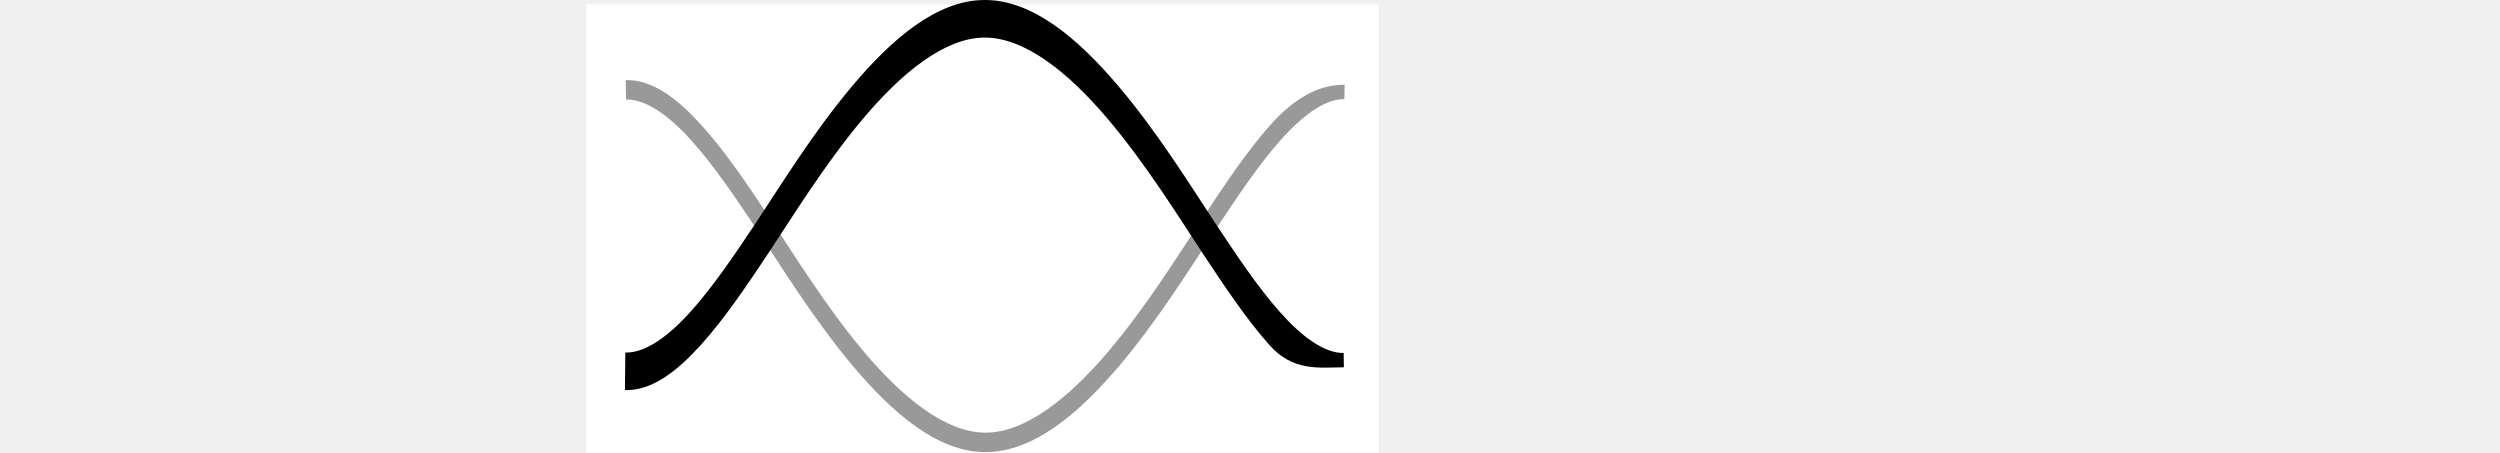
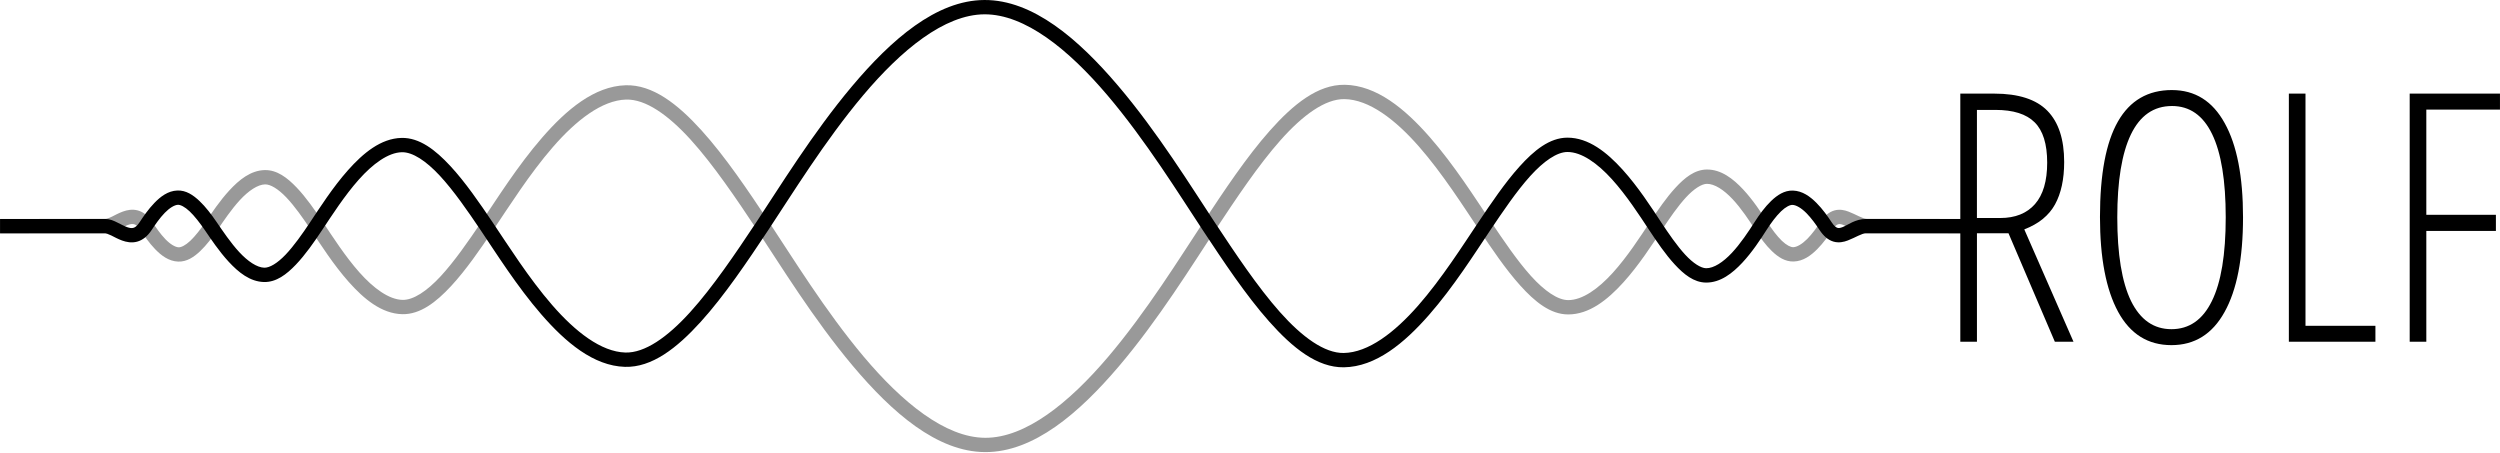
<svg xmlns="http://www.w3.org/2000/svg" version="1.1" id="svg5404" viewBox="0 0 239.57 43.325" height="12.227mm" width="67.612mm">
  <defs id="defs5406" />
  <g id="layer1" transform="translate(-99.33379,-491.5805)">
    <g style="stroke:none" transform="matrix(0.4571762,0,0,0.4571762,-450.641,-1123.22)" id="g4893" />
    <g transform="matrix(0.4276764,0,0,0.4276764,-409.3202,-1033.753)" id="g4901" />
    <g id="g4906" transform="matrix(0.4571762,0,0,0.4571762,-151.7357,-1123.22)" style="fill:#000000;stroke:none" />
    <g style="fill:#ffffff" id="g4910" transform="matrix(0.4276764,0,0,0.4276764,-110.415,-1033.753)" />
-     <g id="g4942" transform="matrix(0.1161614,0,0,0.1204291,23.30308,179.0214)" style="stroke:none">
-       <rect style="opacity:1;fill:#ffffff;fill-opacity:1;fill-rule:evenodd;stroke:none;stroke-width:0.511;stroke-linejoin:bevel;stroke-miterlimit:4;stroke-dasharray:none;stroke-dashoffset:0;stroke-opacity:1" id="rect4944" width="653.808" height="380.704" x="1138.089" y="2598.792" ry="0" />
+     <g id="g4942" transform="matrix(0.4571762,0,0,0.4571762,-450.641,-824.3153)" style="stroke:none">
+       <rect style="opacity:1;fill:#ffffff;fill-opacity:1;fill-rule:evenodd;stroke:none;stroke-width:0.67;stroke-linejoin:bevel;stroke-miterlimit:4;stroke-dasharray:none;stroke-dashoffset:0;stroke-opacity:1" id="rect4944" width="653.808" height="653.808" x="1138.089" y="2598.792" ry="0" />
    </g>
-     <path id="path4948" d="m 228.184,499.707 c -2.557,-0.037 -4.915,1.369 -7.16,3.898 -2.245,2.529 -4.395,5.775 -6.367,8.759 -2.224,3.365 -5.451,8.591 -9.157,12.949 -3.706,4.358 -7.879,7.744 -11.756,7.729 -3.842,-0.015 -7.979,-3.423 -11.649,-7.784 -3.67,-4.36 -6.863,-9.57 -9.073,-12.896 -2.006,-3.019 -4.191,-6.272 -6.472,-8.79 -2.281,-2.518 -4.681,-4.389 -7.263,-4.314 l 0.039,1.864 c 1.86,-0.054 4.028,1.458 6.206,3.863 2.178,2.405 4.344,5.615 6.346,8.628 2.181,3.283 5.403,8.548 9.167,13.02 3.764,4.472 8.077,8.254 12.693,8.272 4.647,0.018 9.005,-3.742 12.806,-8.212 3.801,-4.47 7.057,-9.754 9.257,-13.081 1.972,-2.982 4.102,-6.188 6.248,-8.604 2.146,-2.417 4.288,-3.956 6.115,-3.93 0.021,-1.371 0,0 0.023,-1.371 z" style="color:#000000;font-style:normal;font-variant:normal;font-weight:normal;font-stretch:normal;font-size:medium;line-height:normal;font-family:sans-serif;text-indent:0;text-align:start;text-decoration:none;text-decoration-line:none;text-decoration-style:solid;text-decoration-color:#000000;letter-spacing:normal;word-spacing:normal;text-transform:none;writing-mode:lr-tb;direction:ltr;baseline-shift:baseline;text-anchor:start;white-space:normal;clip-rule:nonzero;display:inline;overflow:visible;visibility:visible;opacity:1;isolation:auto;mix-blend-mode:normal;color-interpolation:sRGB;color-interpolation-filters:linearRGB;solid-color:#000000;solid-opacity:1;fill:#999999;fill-opacity:1;fill-rule:evenodd;stroke:none;stroke-width:3;stroke-linecap:butt;stroke-linejoin:miter;stroke-miterlimit:4;stroke-dasharray:none;stroke-dashoffset:0;stroke-opacity:1;color-rendering:auto;image-rendering:auto;shape-rendering:auto;text-rendering:auto;enable-background:accumulate" />
-     <path id="path4950" d="m 193.669,491.581 c -4.616,0.018 -8.929,3.8 -12.693,8.271 -3.764,4.472 -6.986,9.737 -9.167,13.02 -2.002,3.014 -4.168,6.224 -6.346,8.628 -2.178,2.405 -4.346,3.918 -6.206,3.864 l -0.04,3.6 c 2.582,0.075 4.982,-1.795 7.263,-4.313 2.281,-2.518 4.466,-5.772 6.472,-8.791 2.21,-3.326 5.404,-8.535 9.074,-12.896 3.67,-4.36 7.807,-7.767 11.649,-7.783 3.877,-0.015 8.05,3.37 11.755,7.728 3.706,4.358 6.932,9.585 9.157,12.949 1.973,2.984 4.122,6.23 6.367,8.759 2.245,2.529 4.603,2.198 7.16,2.161 l -0.02,-1.372 c -1.827,0.026 -3.97,-1.513 -6.116,-3.93 -2.146,-2.417 -4.276,-5.622 -6.248,-8.604 -2.2,-3.328 -5.456,-8.611 -9.257,-13.081 -3.801,-4.47 -8.159,-8.23 -12.806,-8.211 z" style="color:#000000;font-style:normal;font-variant:normal;font-weight:normal;font-stretch:normal;font-size:medium;line-height:normal;font-family:sans-serif;text-indent:0;text-align:start;text-decoration:none;text-decoration-line:none;text-decoration-style:solid;text-decoration-color:#000000;letter-spacing:normal;word-spacing:normal;text-transform:none;writing-mode:lr-tb;direction:ltr;baseline-shift:baseline;text-anchor:start;white-space:normal;clip-rule:nonzero;display:inline;overflow:visible;visibility:visible;opacity:1;isolation:auto;mix-blend-mode:normal;color-interpolation:sRGB;color-interpolation-filters:linearRGB;solid-color:#000000;solid-opacity:1;fill:#000000;fill-opacity:1;fill-rule:evenodd;stroke:none;stroke-width:3;stroke-linecap:butt;stroke-linejoin:miter;stroke-miterlimit:4;stroke-dasharray:none;stroke-dashoffset:0;stroke-opacity:1;color-rendering:auto;image-rendering:auto;shape-rendering:auto;text-rendering:auto;enable-background:accumulate" />
+     <path id="path4948" d="m 228.184,499.707 c -2.557,-0.037 -4.915,1.862 -7.16,4.391 -2.245,2.529 -4.395,5.775 -6.367,8.759 -2.224,3.365 -5.451,8.591 -9.157,12.949 -3.706,4.358 -7.879,7.744 -11.756,7.729 -3.842,-0.015 -7.979,-3.423 -11.649,-7.784 -3.67,-4.36 -6.863,-9.57 -9.073,-12.896 -2.006,-3.019 -4.191,-6.272 -6.472,-8.79 -2.281,-2.518 -4.681,-4.389 -7.263,-4.314 -3.01,0.088 -5.686,2.349 -8.016,5.032 -2.33,2.683 -4.33,5.87 -5.811,8.068 -1.242,1.844 -2.58,3.78 -3.907,5.212 -1.327,1.432 -2.622,2.279 -3.644,2.256 -1.306,-0.03 -2.782,-1.112 -4.138,-2.639 -1.355,-1.527 -2.57,-3.422 -3.504,-4.825 -0.772,-1.161 -1.61,-2.364 -2.51,-3.307 -0.9,-0.943 -1.885,-1.695 -3.057,-1.668 -1.346,0.031 -2.449,0.93 -3.38,1.938 -0.931,1.007 -1.712,2.191 -2.287,3.029 -0.474,0.692 -0.983,1.352 -1.458,1.803 -0.475,0.451 -0.889,0.639 -1.122,0.63 -0.326,-0.012 -0.803,-0.292 -1.273,-0.779 -0.47,-0.486 -0.912,-1.126 -1.251,-1.643 -0.384,-0.585 -0.866,-0.97 -1.392,-1.112 -0.527,-0.142 -1.025,-0.039 -1.434,0.109 -0.409,0.148 -0.758,0.347 -1.046,0.488 -0.288,0.142 -0.513,0.204 -0.559,0.204 v 0 l -10.163,0.017 v 1.372 l 10.162,-0.017 c 0.475,0 0.833,-0.182 1.165,-0.346 0.333,-0.164 0.642,-0.333 0.907,-0.43 0.265,-0.096 0.455,-0.116 0.609,-0.074 0.154,0.042 0.345,0.146 0.603,0.539 0.351,0.535 0.826,1.239 1.411,1.844 0.584,0.605 1.298,1.163 2.21,1.197 0.83,0.03 1.516,-0.436 2.116,-1.005 0.601,-0.57 1.146,-1.294 1.646,-2.023 0.585,-0.853 1.338,-1.98 2.163,-2.873 0.825,-0.893 1.702,-1.482 2.405,-1.498 0.506,-0.012 1.245,0.419 2.033,1.245 0.788,0.826 1.601,1.977 2.36,3.118 0.92,1.383 2.162,3.335 3.62,4.977 1.458,1.643 3.154,3.053 5.133,3.098 1.722,0.04 3.249,-1.149 4.682,-2.694 1.432,-1.545 2.791,-3.526 4.039,-5.378 1.503,-2.232 3.478,-5.366 5.709,-7.935 2.231,-2.57 4.702,-4.492 7.02,-4.559 1.86,-0.054 4.028,1.458 6.206,3.863 2.178,2.405 4.344,5.615 6.346,8.628 2.181,3.283 5.403,8.548 9.167,13.02 3.764,4.472 8.077,8.254 12.693,8.272 4.647,0.018 9.005,-3.742 12.806,-8.212 3.801,-4.47 7.057,-9.754 9.257,-13.081 1.972,-2.982 4.102,-6.188 6.248,-8.604 2.146,-2.417 4.288,-3.956 6.115,-3.93 2.36,0.034 4.871,1.956 7.137,4.54 2.266,2.584 4.268,5.748 5.779,7.998 1.207,1.798 2.53,3.766 3.929,5.32 1.399,1.554 2.889,2.775 4.595,2.777 2.027,0.005 3.783,-1.405 5.284,-3.061 1.501,-1.656 2.772,-3.635 3.699,-5.041 0.734,-1.113 1.528,-2.266 2.304,-3.108 0.776,-0.842 1.518,-1.301 2.011,-1.305 v 0 c 0.729,-0.006 1.623,0.572 2.464,1.472 0.841,0.899 1.602,2.052 2.164,2.932 0.478,0.747 1.006,1.472 1.596,2.039 0.59,0.567 1.27,1.023 2.089,0.999 0.92,-0.026 1.653,-0.574 2.255,-1.177 0.602,-0.603 1.093,-1.308 1.452,-1.854 0.266,-0.403 0.451,-0.506 0.566,-0.54 0.115,-0.034 0.251,-0.022 0.495,0.072 0.488,0.189 1.205,0.776 2.225,0.777 l 10.021,0.017 0.005,-1.372 -10.022,-0.017 c -0.391,0 -0.963,-0.386 -1.731,-0.684 -0.384,-0.149 -0.868,-0.259 -1.376,-0.11 -0.508,0.149 -0.95,0.532 -1.326,1.103 -0.34,0.516 -0.793,1.154 -1.277,1.638 -0.484,0.484 -0.977,0.766 -1.323,0.776 -0.238,0.007 -0.639,-0.176 -1.098,-0.617 -0.459,-0.441 -0.947,-1.094 -1.391,-1.789 -0.571,-0.893 -1.363,-2.109 -2.318,-3.131 -0.955,-1.022 -2.101,-1.918 -3.477,-1.906 -1.168,0.009 -2.128,0.791 -3.008,1.747 -0.88,0.955 -1.697,2.155 -2.44,3.282 -0.934,1.417 -2.177,3.338 -3.571,4.875 -1.394,1.537 -2.912,2.613 -4.266,2.61 v 0 c -0.997,0 -2.278,-0.88 -3.577,-2.323 -1.299,-1.443 -2.603,-3.37 -3.809,-5.166 -1.491,-2.22 -3.52,-5.439 -5.887,-8.138 -2.367,-2.7 -5.094,-4.963 -8.148,-5.008 z" style="color:#000000;font-style:normal;font-variant:normal;font-weight:normal;font-stretch:normal;font-size:medium;line-height:normal;font-family:sans-serif;text-indent:0;text-align:start;text-decoration:none;text-decoration-line:none;text-decoration-style:solid;text-decoration-color:#000000;letter-spacing:normal;word-spacing:normal;text-transform:none;writing-mode:lr-tb;direction:ltr;baseline-shift:baseline;text-anchor:start;white-space:normal;clip-rule:nonzero;display:inline;overflow:visible;visibility:visible;opacity:1;isolation:auto;mix-blend-mode:normal;color-interpolation:sRGB;color-interpolation-filters:linearRGB;solid-color:#000000;solid-opacity:1;fill:#999999;fill-opacity:1;fill-rule:evenodd;stroke:none;stroke-width:3;stroke-linecap:butt;stroke-linejoin:miter;stroke-miterlimit:4;stroke-dasharray:none;stroke-dashoffset:0;stroke-opacity:1;color-rendering:auto;image-rendering:auto;shape-rendering:auto;text-rendering:auto;enable-background:accumulate" />
+     <path id="path4950" d="m 193.669,491.581 c -4.616,0.018 -8.929,3.8 -12.693,8.271 -3.764,4.472 -6.986,9.737 -9.167,13.02 -2.002,3.014 -4.168,6.224 -6.346,8.628 -2.178,2.405 -4.346,3.918 -6.206,3.864 -2.318,-0.068 -4.789,-1.991 -7.02,-4.56 -2.231,-2.569 -4.206,-5.704 -5.709,-7.935 -1.248,-1.852 -2.607,-3.833 -4.039,-5.378 -1.432,-1.545 -2.96,-2.734 -4.682,-2.694 -1.979,0.046 -3.674,1.457 -5.133,3.099 -1.458,1.643 -2.7,3.593 -3.62,4.976 -0.759,1.141 -1.572,2.292 -2.36,3.118 -0.788,0.826 -1.528,1.256 -2.033,1.245 -0.703,-0.017 -1.579,-0.606 -2.405,-1.498 -0.825,-0.892 -1.578,-2.02 -2.163,-2.873 -0.5,-0.729 -1.045,-1.453 -1.646,-2.022 -0.601,-0.569 -1.286,-1.037 -2.116,-1.006 -0.912,0.033 -1.626,0.592 -2.21,1.197 -0.584,0.605 -1.06,1.308 -1.411,1.844 -0.258,0.393 -0.449,0.498 -0.603,0.539 -0.154,0.042 -0.344,0.022 -0.609,-0.074 -0.265,-0.096 -0.575,-0.265 -0.907,-0.429 -0.333,-0.164 -0.69,-0.346 -1.165,-0.346 H 99.335 v 1.372 h 10.094 c 0.046,0 0.271,0.063 0.559,0.204 0.288,0.142 0.637,0.34 1.046,0.488 0.409,0.148 0.907,0.251 1.434,0.109 0.527,-0.142 1.008,-0.526 1.392,-1.111 0.339,-0.517 0.781,-1.157 1.251,-1.643 0.47,-0.486 0.947,-0.768 1.273,-0.78 0.234,-0.009 0.647,0.181 1.122,0.631 0.475,0.451 0.984,1.111 1.458,1.803 0.574,0.837 1.356,2.021 2.287,3.028 0.931,1.007 2.033,1.907 3.38,1.939 1.172,0.027 2.158,-0.726 3.057,-1.669 0.9,-0.943 1.738,-2.145 2.51,-3.306 0.933,-1.403 2.148,-3.299 3.504,-4.826 1.356,-1.527 2.832,-2.607 4.138,-2.638 1.022,-0.024 2.317,0.823 3.644,2.255 1.327,1.432 2.665,3.369 3.907,5.213 1.481,2.198 3.481,5.385 5.811,8.068 2.33,2.683 5.006,4.944 8.016,5.032 2.582,0.075 4.982,-1.795 7.263,-4.313 2.281,-2.518 4.466,-5.772 6.472,-8.791 2.21,-3.326 5.404,-8.535 9.074,-12.896 3.67,-4.36 7.807,-7.767 11.649,-7.783 3.877,-0.015 8.05,3.37 11.755,7.728 3.706,4.358 6.932,9.585 9.157,12.949 1.973,2.984 4.122,6.23 6.367,8.759 2.245,2.529 4.603,4.427 7.16,4.39 3.054,-0.044 5.781,-2.308 8.148,-5.007 2.367,-2.699 4.396,-5.917 5.887,-8.137 1.206,-1.797 2.51,-3.724 3.809,-5.167 1.3,-1.443 2.58,-2.321 3.577,-2.322 v 0 c 1.353,-0.005 2.872,1.073 4.266,2.61 1.393,1.537 2.636,3.458 3.571,4.875 0.743,1.127 1.56,2.328 2.44,3.283 0.88,0.955 1.84,1.736 3.008,1.746 1.376,0.011 2.522,-0.884 3.477,-1.906 0.955,-1.022 1.747,-2.238 2.318,-3.131 0.445,-0.696 0.932,-1.347 1.391,-1.789 0.459,-0.441 0.861,-0.625 1.098,-0.618 0.346,0.01 0.84,0.292 1.323,0.776 0.484,0.484 0.937,1.123 1.277,1.639 0.376,0.57 0.818,0.953 1.326,1.102 0.508,0.149 0.992,0.039 1.376,-0.11 0.768,-0.298 1.34,-0.684 1.731,-0.684 h 10.088 V 512.565 H 278.14 c -1.021,0 -1.739,0.588 -2.227,0.777 -0.244,0.095 -0.38,0.106 -0.495,0.072 -0.115,-0.034 -0.301,-0.137 -0.566,-0.54 -0.359,-0.546 -0.85,-1.25 -1.452,-1.853 -0.602,-0.603 -1.335,-1.151 -2.255,-1.178 -0.818,-0.024 -1.499,0.432 -2.089,0.999 -0.59,0.567 -1.118,1.292 -1.596,2.039 -0.563,0.881 -1.324,2.033 -2.164,2.932 -0.841,0.899 -1.735,1.478 -2.464,1.472 -0.493,-0.005 -1.236,-0.462 -2.012,-1.304 -0.776,-0.842 -1.57,-1.995 -2.304,-3.108 -0.927,-1.406 -2.198,-3.386 -3.699,-5.041 -1.501,-1.656 -3.257,-3.064 -5.284,-3.06 v 0 c -1.706,0.005 -3.196,1.224 -4.594,2.777 -1.399,1.554 -2.721,3.521 -3.929,5.319 -1.511,2.25 -3.513,5.414 -5.779,7.998 -2.266,2.584 -4.776,4.506 -7.136,4.541 -1.827,0.026 -3.97,-1.513 -6.116,-3.93 -2.146,-2.417 -4.276,-5.622 -6.248,-8.604 -2.2,-3.328 -5.456,-8.611 -9.257,-13.081 -3.801,-4.47 -8.159,-8.23 -12.806,-8.211 z" style="color:#000000;font-style:normal;font-variant:normal;font-weight:normal;font-stretch:normal;font-size:medium;line-height:normal;font-family:sans-serif;text-indent:0;text-align:start;text-decoration:none;text-decoration-line:none;text-decoration-style:solid;text-decoration-color:#000000;letter-spacing:normal;word-spacing:normal;text-transform:none;writing-mode:lr-tb;direction:ltr;baseline-shift:baseline;text-anchor:start;white-space:normal;clip-rule:nonzero;display:inline;overflow:visible;visibility:visible;opacity:1;isolation:auto;mix-blend-mode:normal;color-interpolation:sRGB;color-interpolation-filters:linearRGB;solid-color:#000000;solid-opacity:1;fill:#000000;fill-opacity:1;fill-rule:evenodd;stroke:none;stroke-width:3;stroke-linecap:butt;stroke-linejoin:miter;stroke-miterlimit:4;stroke-dasharray:none;stroke-dashoffset:0;stroke-opacity:1;color-rendering:auto;image-rendering:auto;shape-rendering:auto;text-rendering:auto;enable-background:accumulate" />
+     <path style="font-style:normal;font-weight:normal;font-size:77.878px;line-height:125%;font-family:sans-serif;letter-spacing:0px;word-spacing:0px;opacity:1;fill:#000000;fill-opacity:1;stroke:none;stroke-width:1px;stroke-linecap:butt;stroke-linejoin:miter;stroke-opacity:1" d="m 307.468,500.21 c -2.299,0 -4.023,1.003 -5.172,3.009 -1.149,2.006 -1.724,5.058 -1.724,9.157 0,3.925 0.581,6.955 1.741,9.091 1.16,2.125 2.862,3.188 5.106,3.188 2.223,0 3.919,-1.057 5.09,-3.172 1.182,-2.114 1.772,-5.139 1.772,-9.075 0,-3.914 -0.585,-6.922 -1.756,-9.025 -1.16,-2.114 -2.846,-3.172 -5.058,-3.172 z m -20.28,0.342 v 23.777 h 1.594 V 513.937 h 3.025 l 4.44,10.392 h 1.788 l -4.716,-10.766 c 1.377,-0.531 2.358,-1.328 2.944,-2.391 0.585,-1.062 0.878,-2.418 0.878,-4.066 0,-2.179 -0.536,-3.816 -1.61,-4.911 -1.073,-1.095 -2.77,-1.643 -5.09,-1.643 z m 31.485,0 v 23.777 h 8.295 v -1.529 h -6.701 v -22.248 z m 11.579,0 v 23.777 h 1.594 v -10.62 h 6.668 v -1.545 h -6.668 v -10.083 h 7.058 v -1.529 z m -22.784,1.187 c 1.702,0 2.987,0.9 3.854,2.7 0.867,1.789 1.301,4.445 1.301,7.969 0,3.567 -0.444,6.245 -1.333,8.034 -0.878,1.789 -2.169,2.684 -3.871,2.684 -1.691,0 -2.982,-0.9 -3.871,-2.7 -0.878,-1.811 -1.317,-4.484 -1.317,-8.018 0,-3.48 0.434,-6.126 1.301,-7.936 0.878,-1.821 2.19,-2.732 3.936,-2.732 z m -18.687,0.374 h 1.772 c 1.713,0 2.966,0.396 3.757,1.188 0.802,0.791 1.203,2.081 1.203,3.87 0,1.756 -0.39,3.079 -1.17,3.969 -0.781,0.889 -1.893,1.333 -3.335,1.333 h -2.228 z" id="path4952" />
    <g style="fill:#000000;stroke:none" transform="matrix(0.4571762,0,0,0.4571762,-151.7357,-824.3153)" id="g4956" />
    <g transform="matrix(0.4276764,0,0,0.4276764,-424.1533,-491.4435)" id="g4901-6" />
    <g style="fill:#ffffff" id="g4910-1" transform="matrix(0.4276764,0,0,0.4276764,-109.8676,-488.5863)" />
  </g>
</svg>
